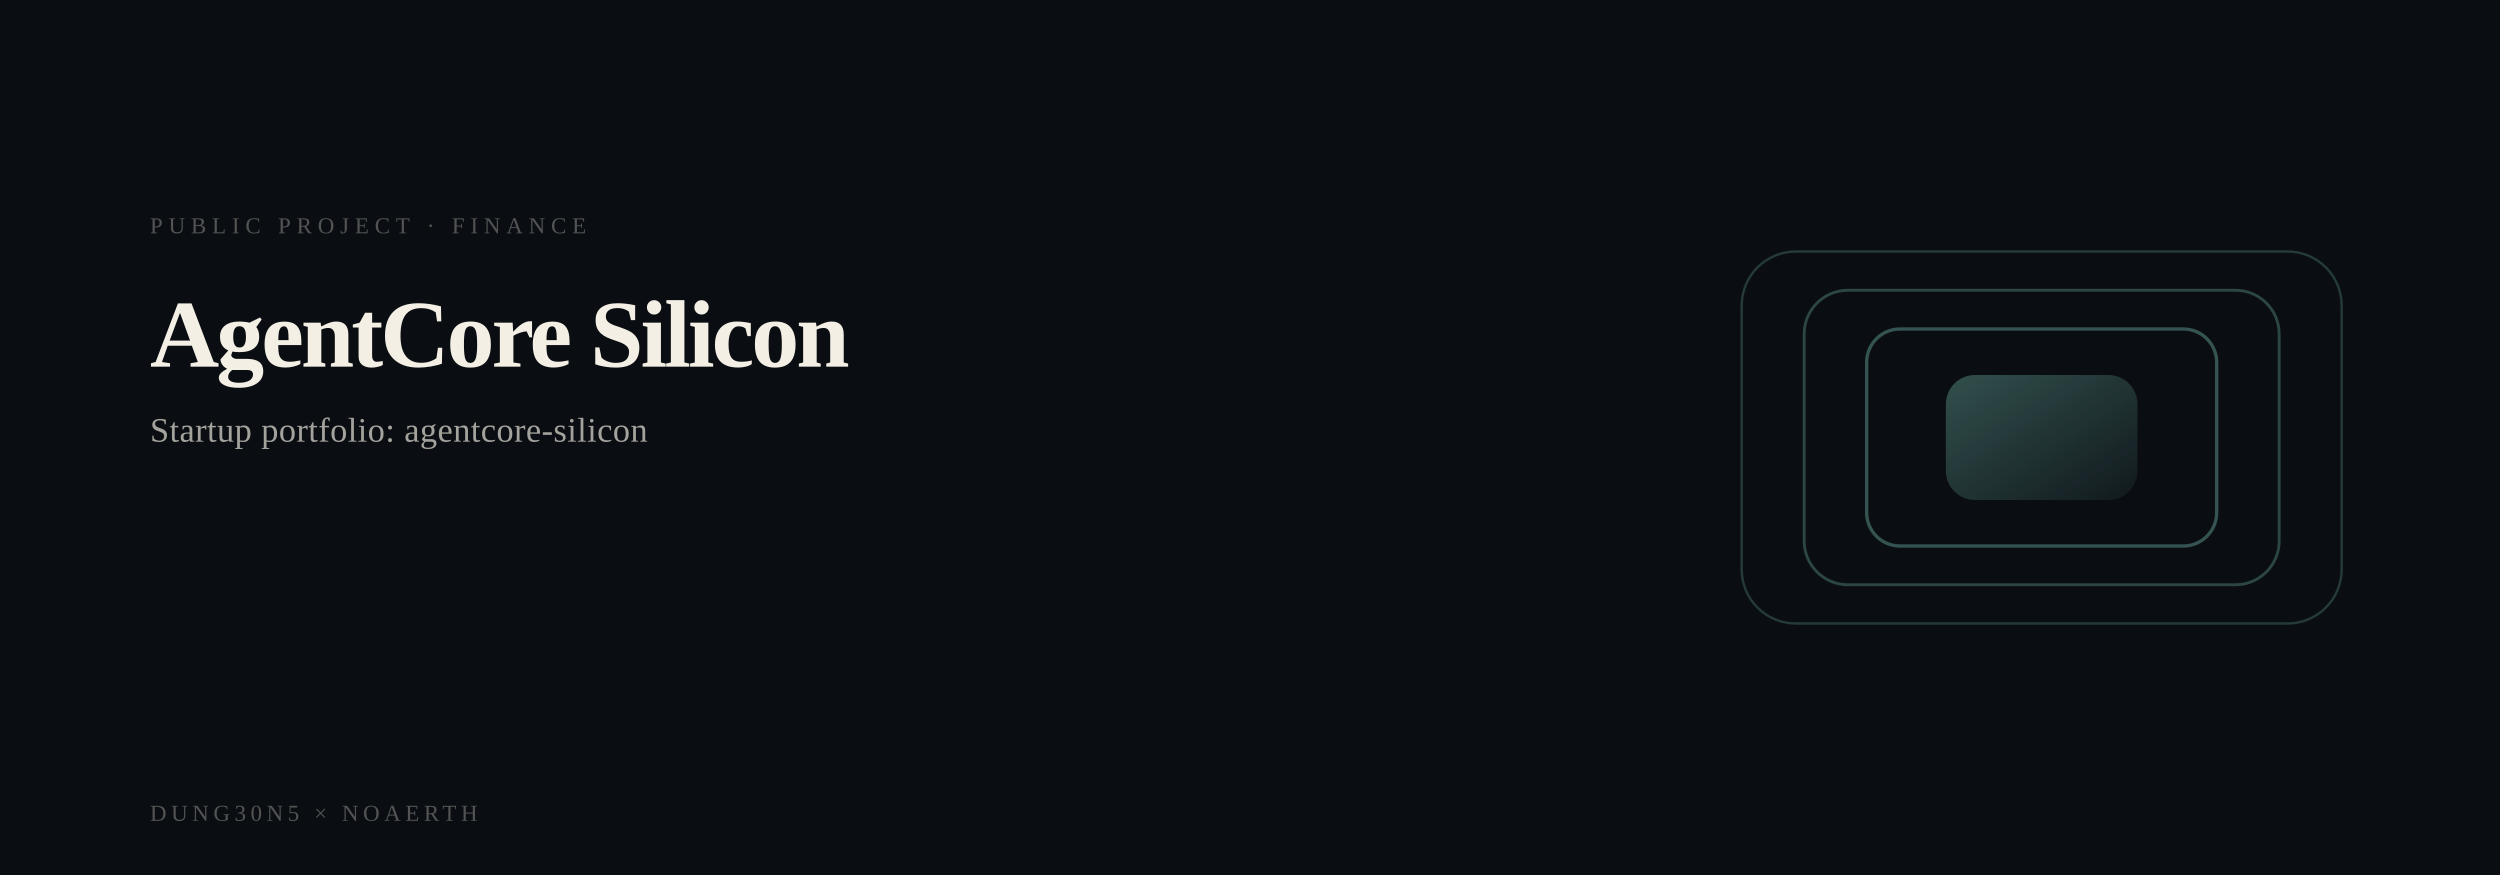
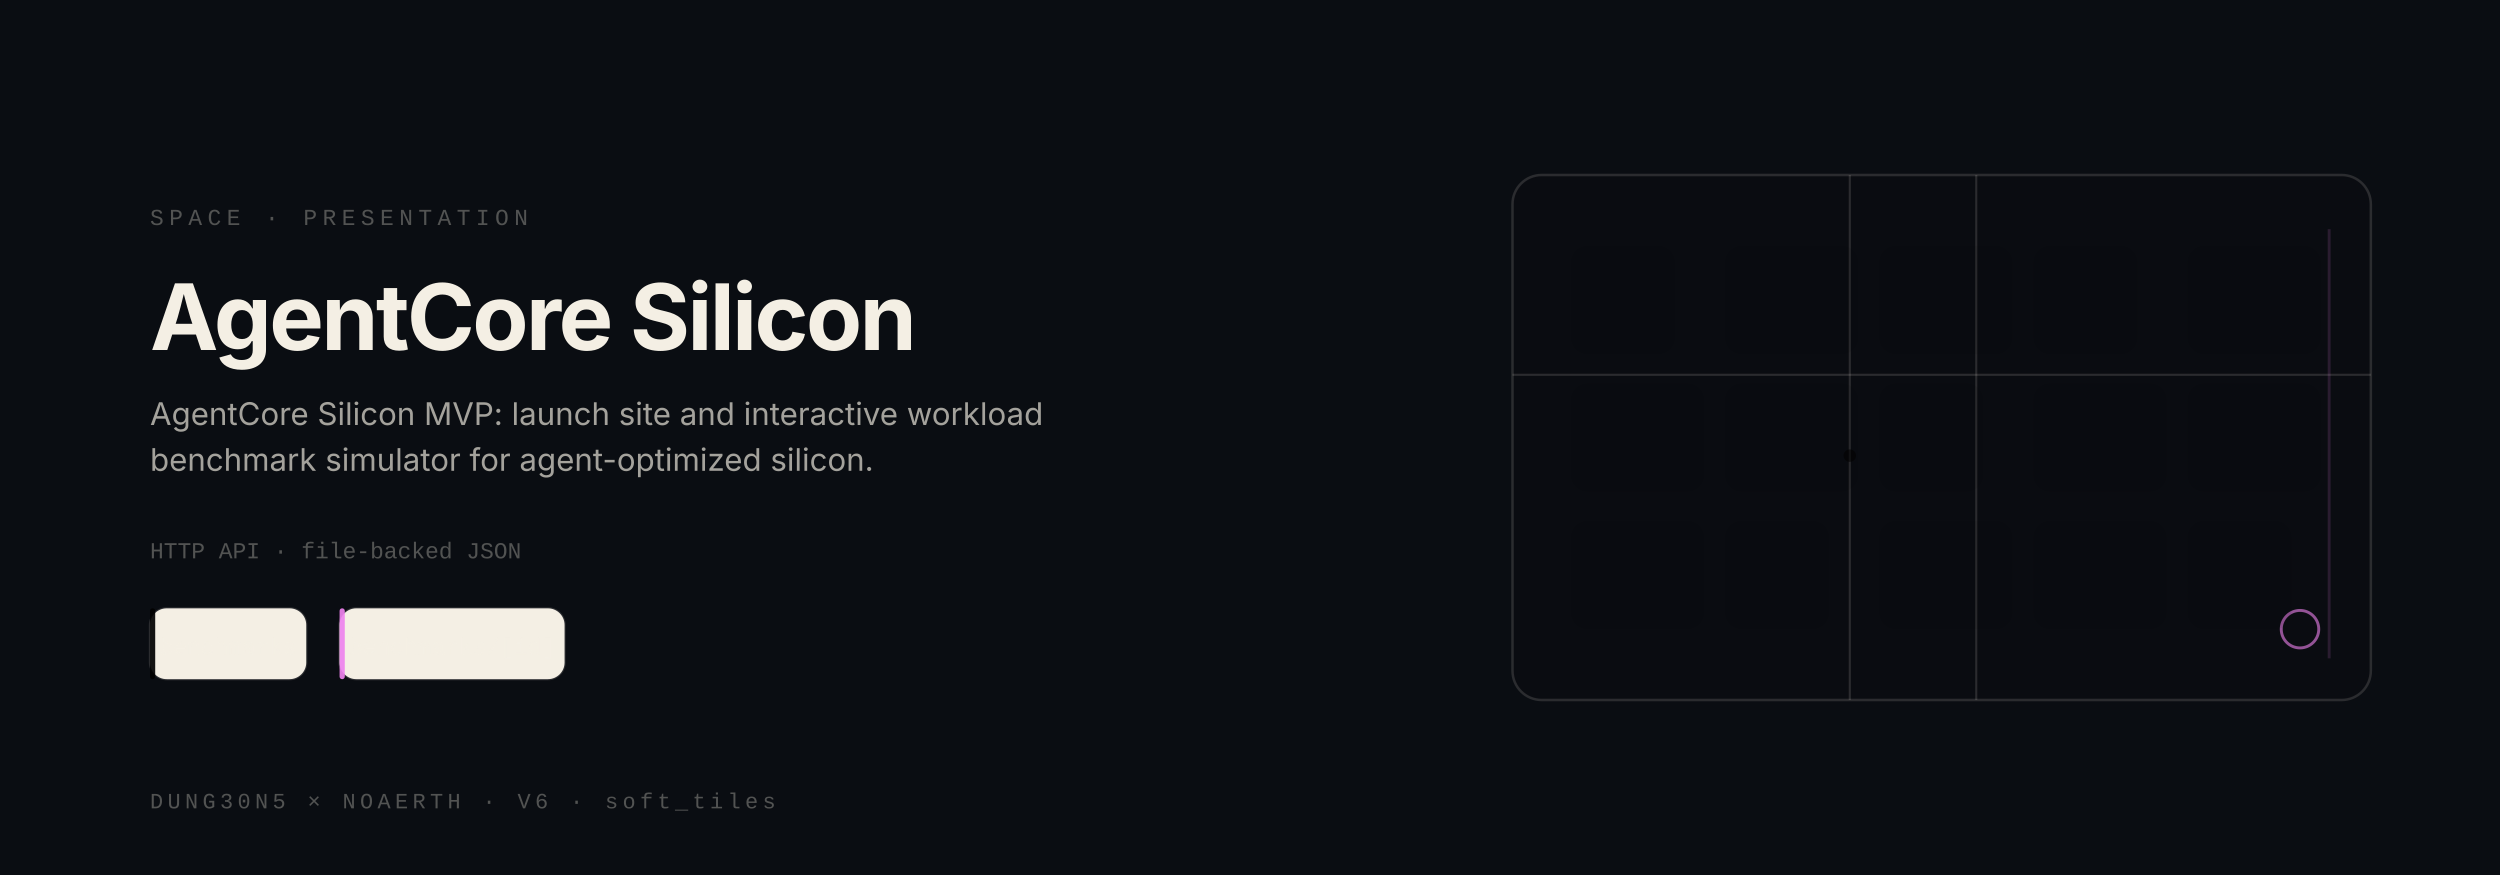
- <svg xmlns="http://www.w3.org/2000/svg" viewBox="0 0 1200 420" width="1200" height="420" role="img" aria-label="AgentCore Silicon: ledger columns with allocation flow between them. Motion depicts capital enters, allocates across positions, and settles into an outcome.">
-   <defs>
-     <linearGradient id="hero-agentcore-silicon-dark-a" x1="0" y1="0" x2="1" y2="1">
-       <stop offset="0" stop-color="#7fd1c1" stop-opacity="0.85" />
-       <stop offset="1" stop-color="#7fd1c1" stop-opacity="0.15" />
-     </linearGradient>
-   </defs>
+ <svg xmlns="http://www.w3.org/2000/svg" viewBox="0 0 1200 420" width="1200" height="420" role="img" aria-label="AgentCore Silicon: a composed grid assembles and a sweep resolves it">
  <rect width="1200" height="420" fill="#0a0d12" />
-   <rect x="896" y="157.92" width="168" height="104.16" rx="16" fill="none" stroke="#7fd1c1" stroke-width="1.60" opacity="0.36" />
-   <rect x="866" y="139.32" width="228" height="141.36" rx="21" fill="none" stroke="#7fd1c1" stroke-width="1.38" opacity="0.29" />
-   <rect x="836" y="120.72" width="288" height="178.56" rx="26" fill="none" stroke="#7fd1c1" stroke-width="1.16" opacity="0.23" />
-   <rect x="934" y="180" width="92" height="60" rx="14" fill="url(#hero-agentcore-silicon-dark-a)" opacity="0.40" />
-   <text x="72" y="112" fill="#f4efe44f" font-size="11" letter-spacing="2.8">PUBLIC PROJECT · FINANCE</text>
-   <text x="72" y="176" fill="#f4efe4" font-size="46" font-weight="660" letter-spacing="-1.4">AgentCore Silicon</text>
-   <text x="72" y="212" fill="#f4efe4a8" font-size="16.5" letter-spacing="0.2">Startup portfolio: agentcore-silicon</text>
-   <rect x="72" y="266" width="106" height="40" rx="9" fill="#f4efe4" fill-opacity="0.05" stroke="#f4efe424" stroke-width="1.1" opacity="0">
-     <animate attributeName="opacity" from="0" to="1" dur="0.5s" begin="0.50s" fill="freeze" />
-   </rect>
-   <rect x="72" y="266" width="2.5" height="40" rx="1.2" fill="#7fd1c1" opacity="0">
-     <animate attributeName="opacity" from="0" to="0.9" dur="0.5s" begin="0.50s" fill="freeze" />
-   </rect>
-   <text x="125" y="291" fill="#f4efe4" font-size="11.5" text-anchor="middle" font-family="ui-monospace,SFMono-Regular,Menlo,monospace" opacity="0">capital<animate attributeName="opacity" from="0" to="1" dur="0.5s" begin="0.65s" fill="freeze" />
-   </text>
-   <rect x="194" y="266" width="106" height="40" rx="9" fill="#f4efe4" fill-opacity="0.05" stroke="#f4efe424" stroke-width="1.1" opacity="0">
-     <animate attributeName="opacity" from="0" to="1" dur="0.5s" begin="1.00s" fill="freeze" />
-   </rect>
-   <rect x="194" y="266" width="2.5" height="40" rx="1.2" fill="#7fd1c1" opacity="0">
-     <animate attributeName="opacity" from="0" to="0.9" dur="0.5s" begin="1.00s" fill="freeze" />
-   </rect>
-   <text x="247" y="291" fill="#f4efe4" font-size="11.5" text-anchor="middle" font-family="ui-monospace,SFMono-Regular,Menlo,monospace" opacity="0">allocate<animate attributeName="opacity" from="0" to="1" dur="0.5s" begin="1.15s" fill="freeze" />
-   </text>
-   <rect x="316" y="266" width="106" height="40" rx="9" fill="#f4efe4" fill-opacity="0.05" stroke="#f4efe424" stroke-width="1.1" opacity="0">
-     <animate attributeName="opacity" from="0" to="1" dur="0.5s" begin="1.50s" fill="freeze" />
-   </rect>
-   <rect x="316" y="266" width="2.5" height="40" rx="1.2" fill="#7fd1c1" opacity="0">
-     <animate attributeName="opacity" from="0" to="0.9" dur="0.5s" begin="1.50s" fill="freeze" />
-   </rect>
-   <text x="369" y="291" fill="#f4efe4" font-size="11.5" text-anchor="middle" font-family="ui-monospace,SFMono-Regular,Menlo,monospace" opacity="0">mark<animate attributeName="opacity" from="0" to="1" dur="0.5s" begin="1.65s" fill="freeze" />
-   </text>
-   <rect x="438" y="266" width="106" height="40" rx="9" fill="#f4efe4" fill-opacity="0.05" stroke="#f4efe424" stroke-width="1.1" opacity="0">
-     <animate attributeName="opacity" from="0" to="1" dur="0.5s" begin="2.00s" fill="freeze" />
-   </rect>
-   <rect x="438" y="266" width="2.5" height="40" rx="1.2" fill="#e7c27a" opacity="0">
-     <animate attributeName="opacity" from="0" to="0.9" dur="0.5s" begin="2.00s" fill="freeze" />
-   </rect>
-   <text x="491" y="291" fill="#f4efe4" font-size="11.5" text-anchor="middle" font-family="ui-monospace,SFMono-Regular,Menlo,monospace" opacity="0">settle<animate attributeName="opacity" from="0" to="1" dur="0.5s" begin="2.15s" fill="freeze" />
-   </text>
-   <text x="72" y="394" fill="#f4efe44f" font-size="11" letter-spacing="2.2">DUNG30N5 × NOAERTH</text>
+   <text x="72" y="108" font-family="ui-monospace, SFMono-Regular, Menlo, Monaco, Consolas, 'Liberation Mono', monospace" font-size="11" letter-spacing="2.6" fill="#f4efe44f">SPACE · PRESENTATION</text>
+   <text x="72" y="168" font-family="-apple-system, BlinkMacSystemFont, 'Segoe UI', Inter, Helvetica, Arial, sans-serif" font-size="44" font-weight="660" letter-spacing="-1.2" fill="#f4efe4">AgentCore Silicon</text>
+   <text x="72" y="204" font-family="-apple-system, BlinkMacSystemFont, 'Segoe UI', Inter, Helvetica, Arial, sans-serif" font-size="15" fill="#f4efe4a8">AgentCore Silicon MVP: launch site and interactive workload</text>
+   <text x="72" y="226" font-family="-apple-system, BlinkMacSystemFont, 'Segoe UI', Inter, Helvetica, Arial, sans-serif" font-size="15" fill="#f4efe4a8">benchmark simulator for agent-optimized silicon.</text>
+   <text x="72" y="268" font-family="ui-monospace, SFMono-Regular, Menlo, Monaco, Consolas, 'Liberation Mono', monospace" font-size="11" fill="#f4efe44f">HTTP API · file-backed JSON</text>
+   <rect x="72.0" y="292.0" width="75.0" height="34.0" rx="8" fill="#f4efe4" stroke="#f4efe424" stroke-width="1.1" />
+   <rect x="72.0" y="292.0" width="2.5" height="34.0" rx="1.2" fill="mint" opacity="0.92" />
+   <text x="109.5" y="314" font-family="ui-monospace, SFMono-Regular, Menlo, Monaco, Consolas, 'Liberation Mono', monospace" font-size="11" fill="#f4efe4" fill-opacity="0.82" text-anchor="middle">benchmarks</text>
+   <rect x="163.0" y="292.0" width="108.0" height="34.0" rx="8" fill="#f4efe4" stroke="#f4efe424" stroke-width="1.1" />
+   <rect x="163.0" y="292.0" width="2.5" height="34.0" rx="1.2" fill="violet" opacity="0.92" />
+   <text x="217.0" y="314" font-family="ui-monospace, SFMono-Regular, Menlo, Monaco, Consolas, 'Liberation Mono', monospace" font-size="11" fill="#f4efe4" fill-opacity="0.82" text-anchor="middle">benchmarks/[id]</text>
+   <rect x="726.0" y="84.0" width="412.0" height="252.0" rx="14" fill="mint" fill-opacity="0.04" />
+   <rect x="729.0" y="87.0" width="406.0" height="246.0" rx="12" fill="none" stroke="mint" stroke-width="1" stroke-opacity="0.18" />
+   <rect x="726.0" y="84.0" width="412.0" height="252.0" rx="14" fill="none" stroke="#f4efe424" stroke-width="1.2" />
+   <line x1="887.9" y1="84.0" x2="887.9" y2="336.0" stroke="#f4efe424" stroke-width="1" />
+   <line x1="948.6" y1="84.0" x2="948.6" y2="336.0" stroke="#f4efe424" stroke-width="1" />
+   <line x1="726.0" y1="179.9" x2="1138.0" y2="179.9" stroke="#f4efe424" stroke-width="1" />
+   <circle cx="887.9" cy="218.7" r="3" fill="mint" opacity="0.55" />
+   <rect x="734.0" y="92.0" width="396.0" height="236.0" rx="12" fill="none" stroke="mint" stroke-width="1" stroke-opacity="0.22" />
+   <circle cx="1104.0" cy="302.0" r="9" fill="none" stroke="violet" stroke-width="1.4" opacity="0.6" />
+   <rect x="754" y="118" width="50" height="52" rx="8" fill="mint" fill-opacity="0.08" stroke="mint" stroke-width="1" stroke-opacity="0.4" opacity="0.85" />
+   <rect x="828" y="118" width="64" height="52" rx="8" fill="mint" fill-opacity="0.08" stroke="mint" stroke-width="1" stroke-opacity="0.4" opacity="0.85" />
+   <rect x="902" y="118" width="64" height="52" rx="8" fill="mint" fill-opacity="0.08" stroke="mint" stroke-width="1" stroke-opacity="0.4" opacity="0.85" />
+   <rect x="976" y="118" width="50" height="52" rx="8" fill="mint" fill-opacity="0.08" stroke="mint" stroke-width="1" stroke-opacity="0.4" opacity="0.85" />
+   <rect x="1050" y="118" width="64" height="52" rx="8" fill="mint" fill-opacity="0.08" stroke="mint" stroke-width="1" stroke-opacity="0.4" opacity="0.85" />
+   <rect x="754" y="184" width="64" height="52" rx="8" fill="mint" fill-opacity="0.08" stroke="mint" stroke-width="1" stroke-opacity="0.4" opacity="0.85" />
+   <rect x="828" y="184" width="64" height="52" rx="8" fill="mint" fill-opacity="0.08" stroke="mint" stroke-width="1" stroke-opacity="0.4" opacity="0.85" />
+   <rect x="902" y="184" width="50" height="52" rx="8" fill="mint" fill-opacity="0.08" stroke="mint" stroke-width="1" stroke-opacity="0.4" opacity="0.85" />
+   <rect x="976" y="184" width="64" height="52" rx="8" fill="mint" fill-opacity="0.08" stroke="mint" stroke-width="1" stroke-opacity="0.4" opacity="0.85" />
+   <rect x="1050" y="184" width="64" height="52" rx="8" fill="mint" fill-opacity="0.08" stroke="mint" stroke-width="1" stroke-opacity="0.4" opacity="0.85" />
+   <rect x="754" y="250" width="64" height="52" rx="8" fill="mint" fill-opacity="0.08" stroke="mint" stroke-width="1" stroke-opacity="0.4" opacity="0.85" />
+   <rect x="828" y="250" width="50" height="52" rx="8" fill="mint" fill-opacity="0.08" stroke="mint" stroke-width="1" stroke-opacity="0.4" opacity="0.85" />
+   <rect x="902" y="250" width="64" height="52" rx="8" fill="mint" fill-opacity="0.08" stroke="mint" stroke-width="1" stroke-opacity="0.4" opacity="0.85" />
+   <rect x="976" y="250" width="64" height="52" rx="8" fill="mint" fill-opacity="0.08" stroke="mint" stroke-width="1" stroke-opacity="0.4" opacity="0.85" />
+   <rect x="1050" y="250" width="50" height="52" rx="8" fill="mint" fill-opacity="0.08" stroke="mint" stroke-width="1" stroke-opacity="0.4" opacity="0.85" />
+   <line x1="1118" y1="110" x2="1118" y2="316" stroke="violet" stroke-width="1.4" opacity="0.14" />
+   <text x="72" y="388" font-family="ui-monospace, SFMono-Regular, Menlo, Monaco, Consolas, 'Liberation Mono', monospace" font-size="10.5" letter-spacing="2.1" fill="#f4efe44f">DUNG30N5 × NOAERTH · V6 · soft_tiles</text>
</svg>
